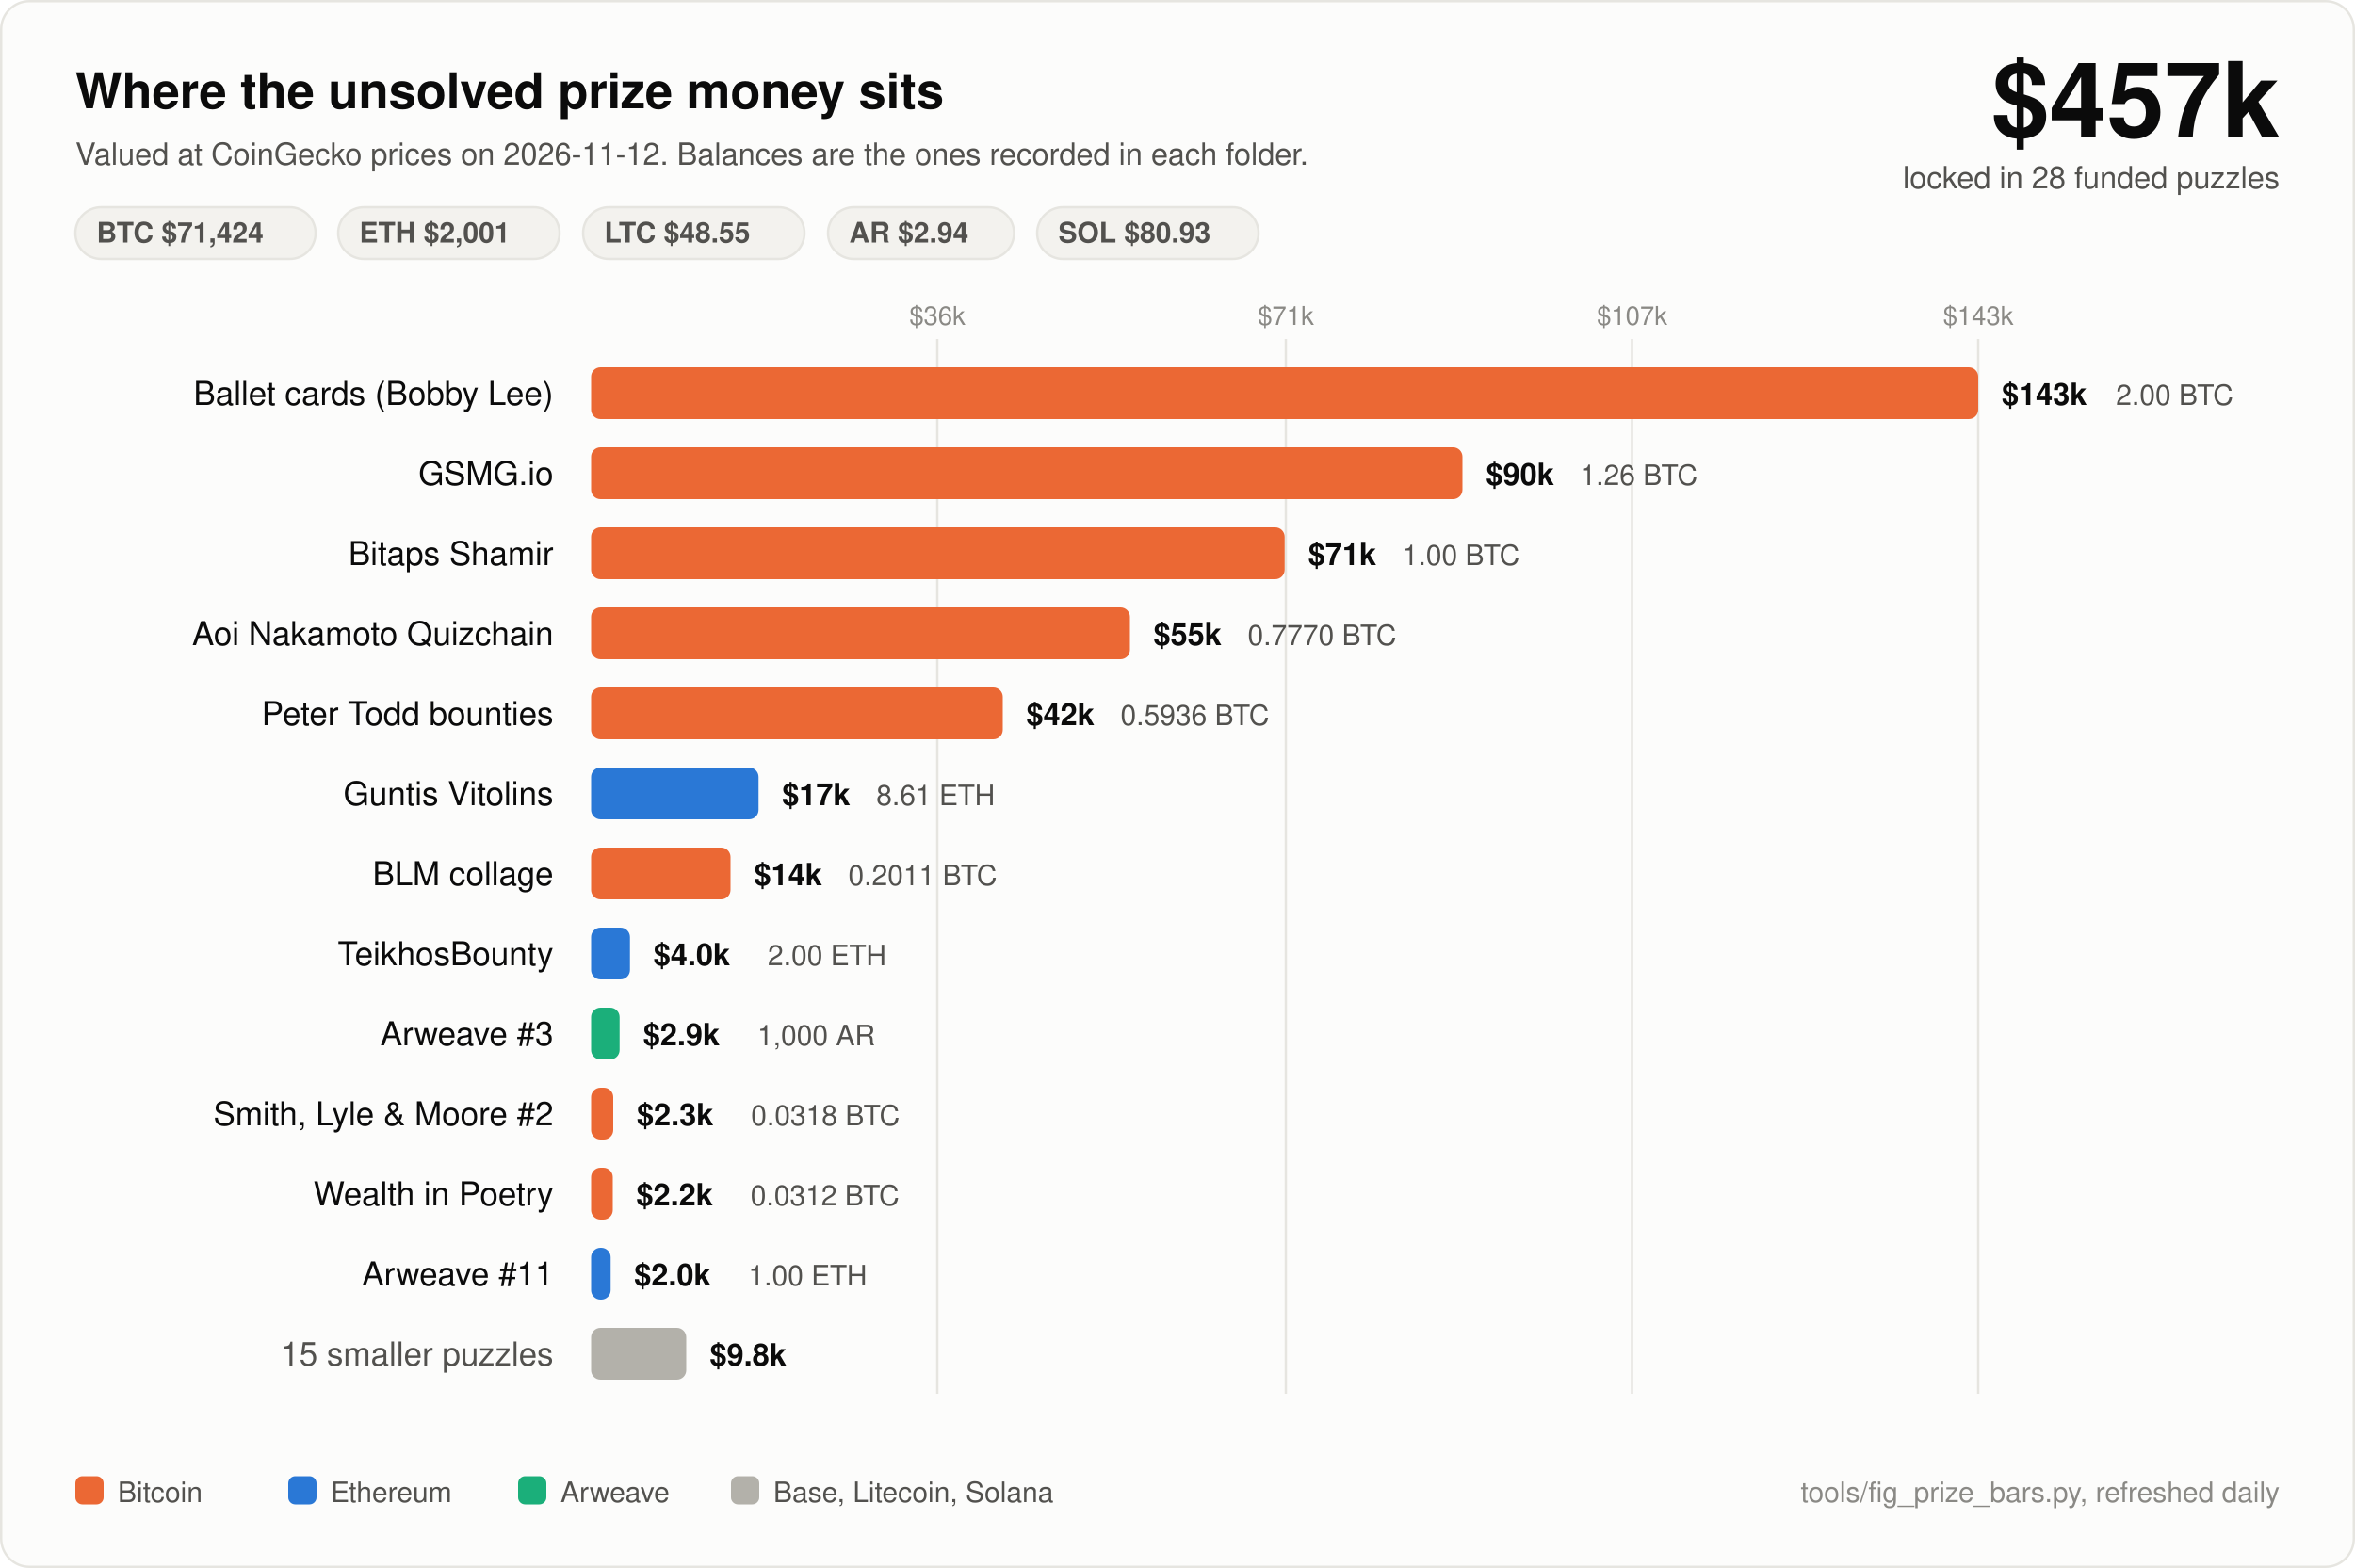
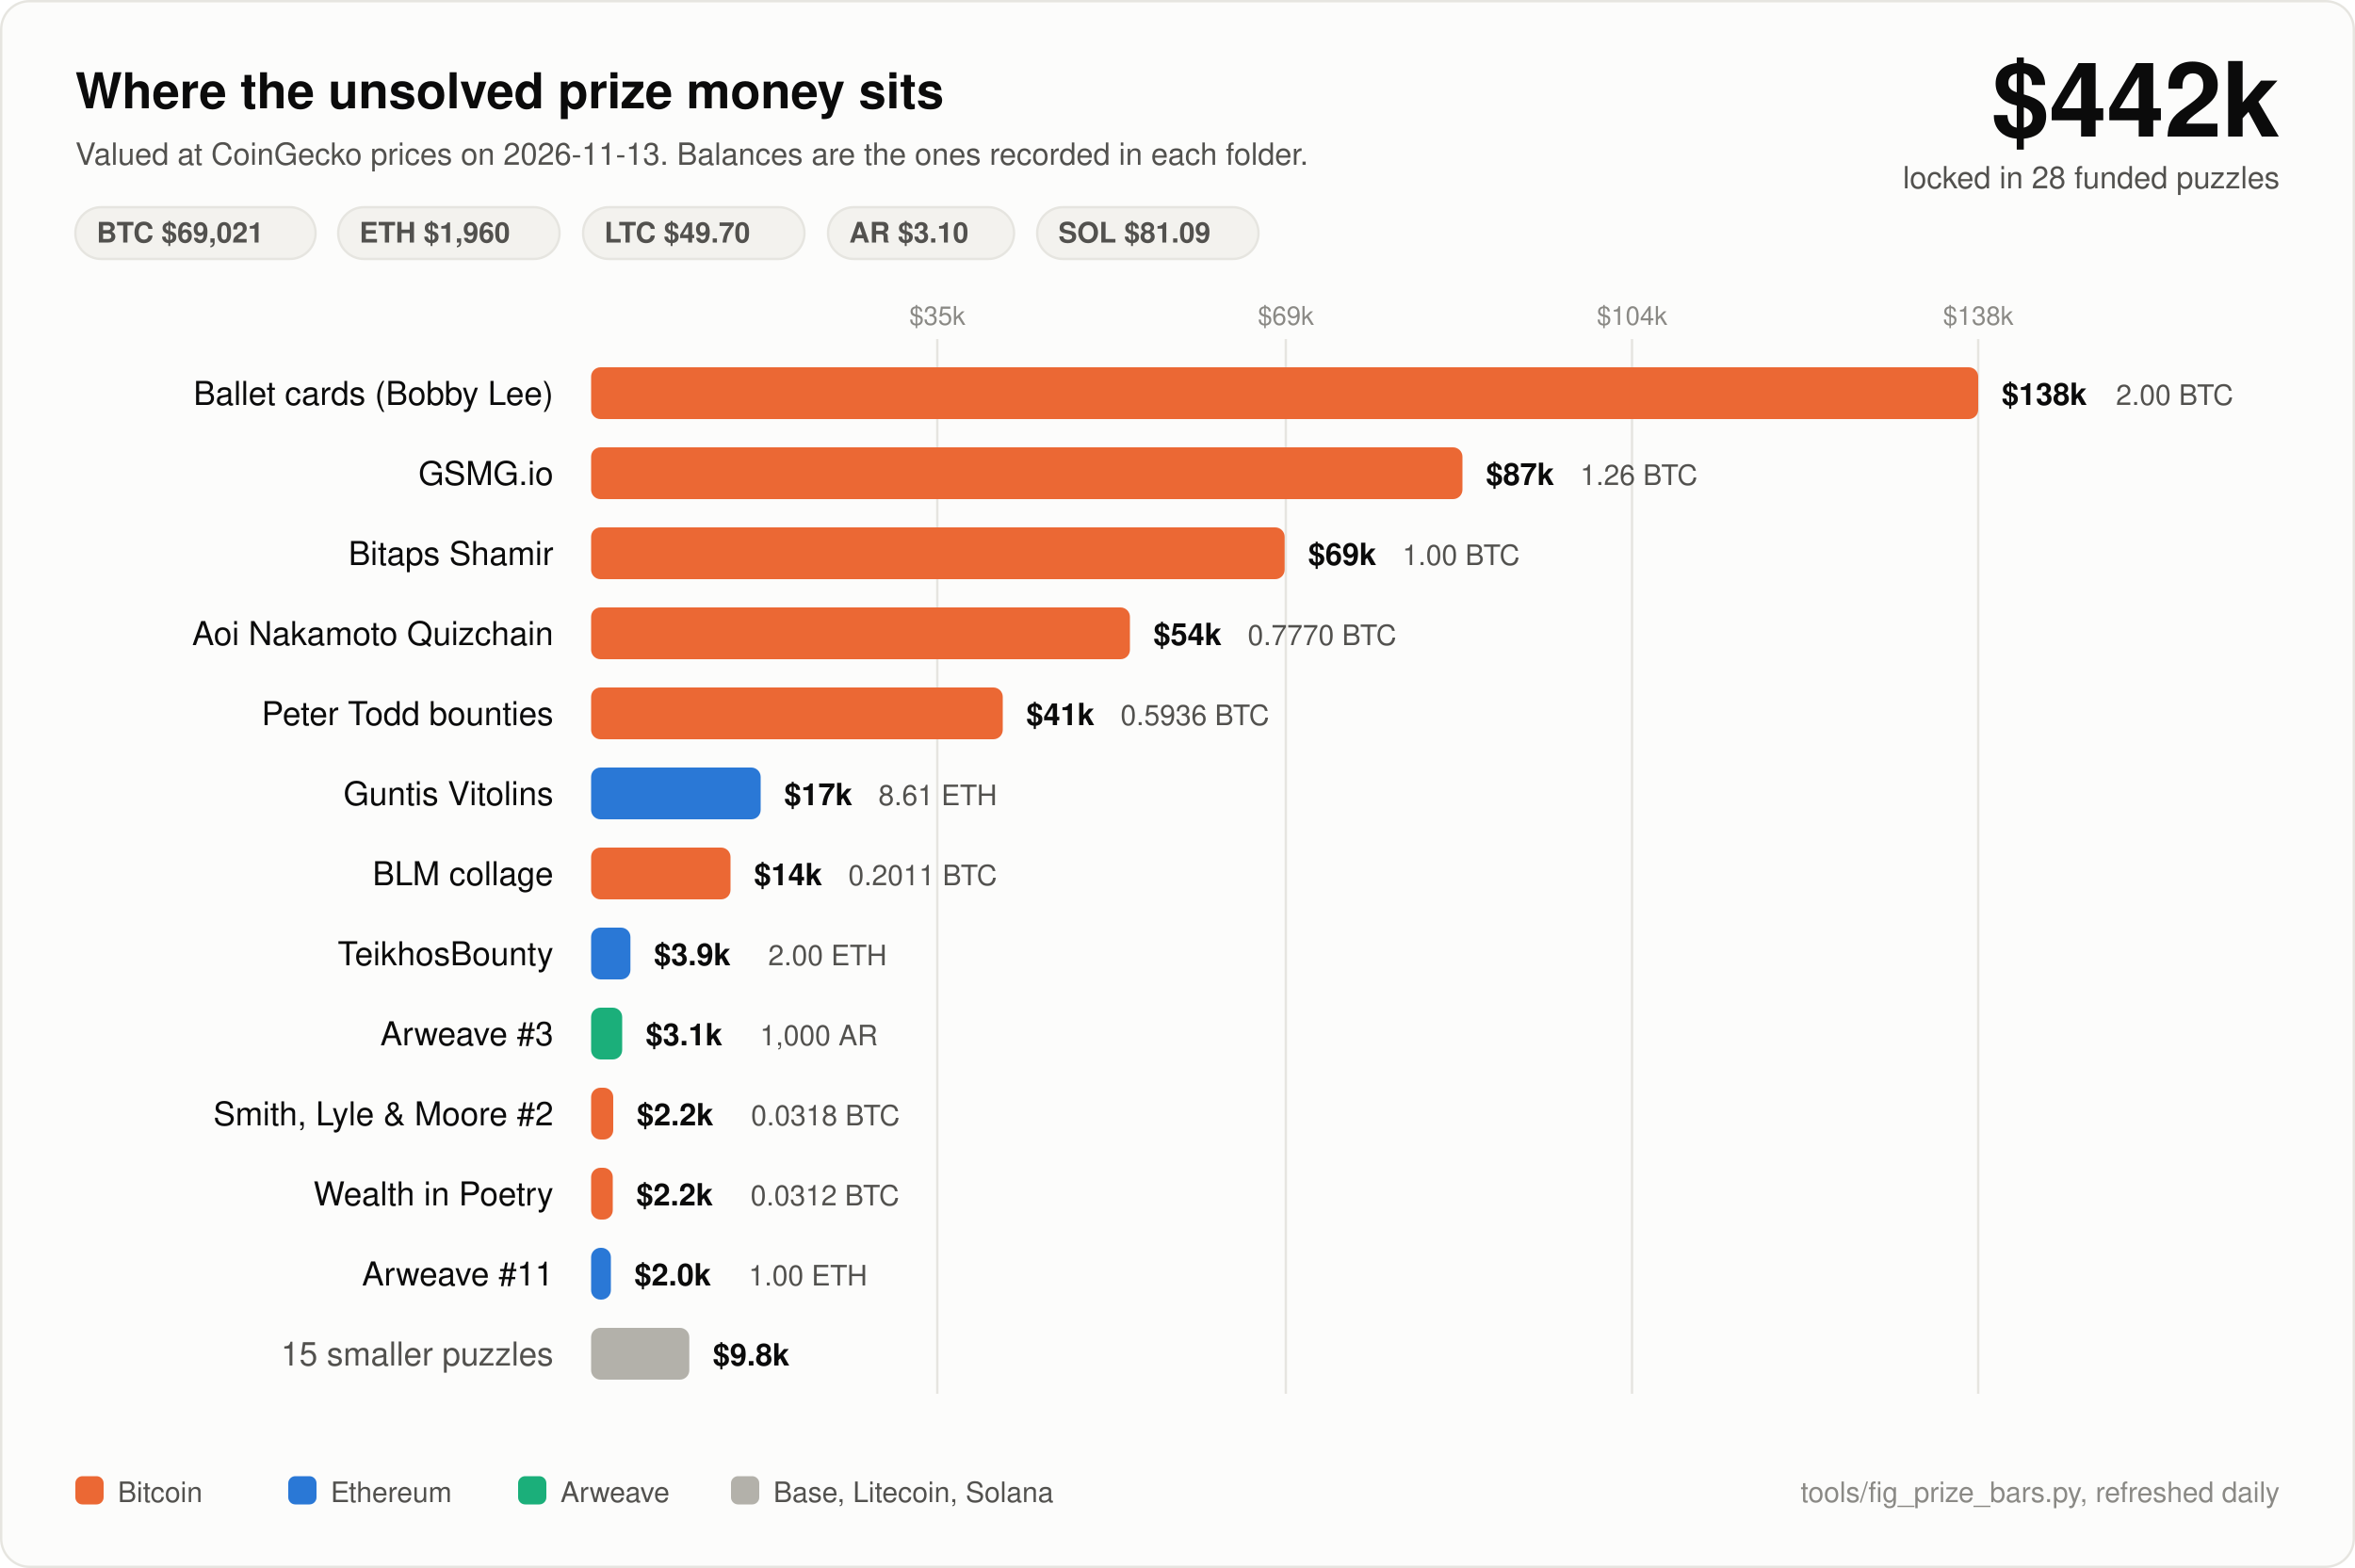
<svg xmlns="http://www.w3.org/2000/svg" width="1000" height="666" viewBox="0 0 1000 666" font-family="ui-sans-serif, -apple-system, Segoe UI, Helvetica, Arial, sans-serif">
  <rect x="0.5" y="0.5" width="999" height="665" rx="12" fill="#fcfcfb" stroke="#e6e5e0" />
  <text x="32" y="46" fill="#0b0b0b" font-size="21" font-weight="700">Where the unsolved prize money sits</text>
-   <text x="32" y="70" fill="#52514e" font-size="13">Valued at CoinGecko prices on 2026-11-12. Balances are the ones recorded in each folder.</text>
-   <text x="968" y="58" fill="#0b0b0b" font-size="44" font-weight="700" text-anchor="end">$457k</text>
+   <text x="32" y="70" fill="#52514e" font-size="13">Valued at CoinGecko prices on 2026-11-13. Balances are the ones recorded in each folder.</text>
+   <text x="968" y="58" fill="#0b0b0b" font-size="44" font-weight="700" text-anchor="end">$442k</text>
  <text x="968" y="80" fill="#52514e" font-size="13" text-anchor="end">locked in 28 funded puzzles</text>
  <rect x="32" y="88" width="102" height="22" rx="11" fill="#f3f2ee" stroke="#e6e5e0" />
-   <text x="41" y="103" fill="#52514e" font-size="12" font-weight="600">BTC $71,424</text>
+   <text x="41" y="103" fill="#52514e" font-size="12" font-weight="600">BTC $69,021</text>
  <rect x="143.6" y="88" width="94" height="22" rx="11" fill="#f3f2ee" stroke="#e6e5e0" />
-   <text x="152.6" y="103" fill="#52514e" font-size="12" font-weight="600">ETH $2,001</text>
+   <text x="152.6" y="103" fill="#52514e" font-size="12" font-weight="600">ETH $1,960</text>
  <rect x="247.6" y="88" width="94" height="22" rx="11" fill="#f3f2ee" stroke="#e6e5e0" />
-   <text x="256.6" y="103" fill="#52514e" font-size="12" font-weight="600">LTC $48.55</text>
+   <text x="256.6" y="103" fill="#52514e" font-size="12" font-weight="600">LTC $49.70</text>
  <rect x="351.6" y="88" width="79" height="22" rx="11" fill="#f3f2ee" stroke="#e6e5e0" />
-   <text x="360.6" y="103" fill="#52514e" font-size="12" font-weight="600">AR $2.94</text>
+   <text x="360.6" y="103" fill="#52514e" font-size="12" font-weight="600">AR $3.10</text>
  <rect x="440.4" y="88" width="94" height="22" rx="11" fill="#f3f2ee" stroke="#e6e5e0" />
-   <text x="449.4" y="103" fill="#52514e" font-size="12" font-weight="600">SOL $80.93</text>
+   <text x="449.4" y="103" fill="#52514e" font-size="12" font-weight="600">SOL $81.09</text>
  <line x1="398" y1="144" x2="398" y2="592" stroke="#e6e5e0" stroke-width="1" />
-   <text x="398" y="138" fill="#8a8985" font-size="11" text-anchor="middle">$36k</text>
+   <text x="398" y="138" fill="#8a8985" font-size="11" text-anchor="middle">$35k</text>
  <line x1="546" y1="144" x2="546" y2="592" stroke="#e6e5e0" stroke-width="1" />
-   <text x="546" y="138" fill="#8a8985" font-size="11" text-anchor="middle">$71k</text>
+   <text x="546" y="138" fill="#8a8985" font-size="11" text-anchor="middle">$69k</text>
  <line x1="693" y1="144" x2="693" y2="592" stroke="#e6e5e0" stroke-width="1" />
-   <text x="693" y="138" fill="#8a8985" font-size="11" text-anchor="middle">$107k</text>
+   <text x="693" y="138" fill="#8a8985" font-size="11" text-anchor="middle">$104k</text>
  <line x1="840" y1="144" x2="840" y2="592" stroke="#e6e5e0" stroke-width="1" />
-   <text x="840" y="138" fill="#8a8985" font-size="11" text-anchor="middle">$143k</text>
+   <text x="840" y="138" fill="#8a8985" font-size="11" text-anchor="middle">$138k</text>
  <text x="235" y="172" fill="#0b0b0b" font-size="14" text-anchor="end">Ballet cards (Bobby Lee)</text>
  <rect x="251" y="156" width="589.0" height="22" rx="4" fill="#eb6834" />
-   <text x="850.0" y="172" fill="#0b0b0b" font-size="13" font-weight="600">$143k</text>
+   <text x="850.0" y="172" fill="#0b0b0b" font-size="13" font-weight="600">$138k</text>
  <text x="898.5" y="172" fill="#52514e" font-size="12">2.00 BTC</text>
  <text x="235" y="206" fill="#0b0b0b" font-size="14" text-anchor="end">GSMG.io</text>
  <rect x="251" y="190" width="370.0" height="22" rx="4" fill="#eb6834" />
-   <text x="631.0" y="206" fill="#0b0b0b" font-size="13" font-weight="600">$90k</text>
+   <text x="631.0" y="206" fill="#0b0b0b" font-size="13" font-weight="600">$87k</text>
  <text x="671.0" y="206" fill="#52514e" font-size="12">1.26 BTC</text>
  <text x="235" y="240" fill="#0b0b0b" font-size="14" text-anchor="end">Bitaps Shamir</text>
  <rect x="251" y="224" width="294.5" height="22" rx="4" fill="#eb6834" />
-   <text x="555.5" y="240" fill="#0b0b0b" font-size="13" font-weight="600">$71k</text>
+   <text x="555.5" y="240" fill="#0b0b0b" font-size="13" font-weight="600">$69k</text>
  <text x="595.5" y="240" fill="#52514e" font-size="12">1.00 BTC</text>
  <text x="235" y="274" fill="#0b0b0b" font-size="14" text-anchor="end">Aoi Nakamoto Quizchain</text>
  <rect x="251" y="258" width="228.8" height="22" rx="4" fill="#eb6834" />
-   <text x="489.8" y="274" fill="#0b0b0b" font-size="13" font-weight="600">$55k</text>
+   <text x="489.8" y="274" fill="#0b0b0b" font-size="13" font-weight="600">$54k</text>
  <text x="529.8" y="274" fill="#52514e" font-size="12">0.7770 BTC</text>
  <text x="235" y="308" fill="#0b0b0b" font-size="14" text-anchor="end">Peter Todd bounties</text>
  <rect x="251" y="292" width="174.8" height="22" rx="4" fill="#eb6834" />
-   <text x="435.8" y="308" fill="#0b0b0b" font-size="13" font-weight="600">$42k</text>
+   <text x="435.8" y="308" fill="#0b0b0b" font-size="13" font-weight="600">$41k</text>
  <text x="475.8" y="308" fill="#52514e" font-size="12">0.5936 BTC</text>
  <text x="235" y="342" fill="#0b0b0b" font-size="14" text-anchor="end">Guntis Vitolins</text>
-   <rect x="251" y="326" width="71.1" height="22" rx="4" fill="#2a78d6" />
-   <text x="332.1" y="342" fill="#0b0b0b" font-size="13" font-weight="600">$17k</text>
-   <text x="372.1" y="342" fill="#52514e" font-size="12">8.61 ETH</text>
+   <rect x="251" y="326" width="72.0" height="22" rx="4" fill="#2a78d6" />
+   <text x="333.0" y="342" fill="#0b0b0b" font-size="13" font-weight="600">$17k</text>
+   <text x="373.0" y="342" fill="#52514e" font-size="12">8.61 ETH</text>
  <text x="235" y="376" fill="#0b0b0b" font-size="14" text-anchor="end">BLM collage</text>
  <rect x="251" y="360" width="59.2" height="22" rx="4" fill="#eb6834" />
  <text x="320.2" y="376" fill="#0b0b0b" font-size="13" font-weight="600">$14k</text>
  <text x="360.2" y="376" fill="#52514e" font-size="12">0.2011 BTC</text>
  <text x="235" y="410" fill="#0b0b0b" font-size="14" text-anchor="end">TeikhosBounty</text>
-   <rect x="251" y="394" width="16.5" height="22" rx="4" fill="#2a78d6" />
-   <text x="277.5" y="410" fill="#0b0b0b" font-size="13" font-weight="600">$4.0k</text>
-   <text x="326.0" y="410" fill="#52514e" font-size="12">2.00 ETH</text>
+   <rect x="251" y="394" width="16.7" height="22" rx="4" fill="#2a78d6" />
+   <text x="277.7" y="410" fill="#0b0b0b" font-size="13" font-weight="600">$3.9k</text>
+   <text x="326.2" y="410" fill="#52514e" font-size="12">2.00 ETH</text>
  <text x="235" y="444" fill="#0b0b0b" font-size="14" text-anchor="end">Arweave #3</text>
-   <rect x="251" y="428" width="12.1" height="22" rx="4" fill="#1baf7a" />
-   <text x="273.1" y="444" fill="#0b0b0b" font-size="13" font-weight="600">$2.9k</text>
-   <text x="321.6" y="444" fill="#52514e" font-size="12">1,000 AR</text>
+   <rect x="251" y="428" width="13.2" height="22" rx="4" fill="#1baf7a" />
+   <text x="274.2" y="444" fill="#0b0b0b" font-size="13" font-weight="600">$3.1k</text>
+   <text x="322.7" y="444" fill="#52514e" font-size="12">1,000 AR</text>
  <text x="235" y="478" fill="#0b0b0b" font-size="14" text-anchor="end">Smith, Lyle &amp; Moore #2</text>
  <rect x="251" y="462" width="9.4" height="22" rx="4" fill="#eb6834" />
-   <text x="270.4" y="478" fill="#0b0b0b" font-size="13" font-weight="600">$2.3k</text>
+   <text x="270.4" y="478" fill="#0b0b0b" font-size="13" font-weight="600">$2.2k</text>
  <text x="318.9" y="478" fill="#52514e" font-size="12">0.0318 BTC</text>
  <text x="235" y="512" fill="#0b0b0b" font-size="14" text-anchor="end">Wealth in Poetry</text>
  <rect x="251" y="496" width="9.2" height="22" rx="4" fill="#eb6834" />
  <text x="270.2" y="512" fill="#0b0b0b" font-size="13" font-weight="600">$2.2k</text>
  <text x="318.7" y="512" fill="#52514e" font-size="12">0.0312 BTC</text>
  <text x="235" y="546" fill="#0b0b0b" font-size="14" text-anchor="end">Arweave #11</text>
-   <rect x="251" y="530" width="8.3" height="22" rx="4" fill="#2a78d6" />
-   <text x="269.3" y="546" fill="#0b0b0b" font-size="13" font-weight="600">$2.0k</text>
-   <text x="317.8" y="546" fill="#52514e" font-size="12">1.00 ETH</text>
+   <rect x="251" y="530" width="8.4" height="22" rx="4" fill="#2a78d6" />
+   <text x="269.4" y="546" fill="#0b0b0b" font-size="13" font-weight="600">$2.0k</text>
+   <text x="317.9" y="546" fill="#52514e" font-size="12">1.00 ETH</text>
  <text x="235" y="580" fill="#52514e" font-size="14" text-anchor="end">15 smaller puzzles</text>
-   <rect x="251" y="564" width="40.4" height="22" rx="4" fill="#b3b1aa" />
-   <text x="301.4" y="580" fill="#0b0b0b" font-size="13" font-weight="600">$9.8k</text>
+   <rect x="251" y="564" width="41.7" height="22" rx="4" fill="#b3b1aa" />
+   <text x="302.7" y="580" fill="#0b0b0b" font-size="13" font-weight="600">$9.8k</text>
  <rect x="32" y="627" width="12" height="12" rx="3" fill="#eb6834" />
  <text x="50" y="638" fill="#52514e" font-size="12">Bitcoin</text>
  <rect x="122.4" y="627" width="12" height="12" rx="3" fill="#2a78d6" />
  <text x="140.4" y="638" fill="#52514e" font-size="12">Ethereum</text>
  <rect x="220.0" y="627" width="12" height="12" rx="3" fill="#1baf7a" />
  <text x="238.0" y="638" fill="#52514e" font-size="12">Arweave</text>
  <rect x="310.4" y="627" width="12" height="12" rx="3" fill="#b3b1aa" />
  <text x="328.4" y="638" fill="#52514e" font-size="12">Base, Litecoin, Solana</text>
  <text x="968" y="638" fill="#8a8985" font-size="12" text-anchor="end">tools/fig_prize_bars.py, refreshed daily</text>
</svg>
